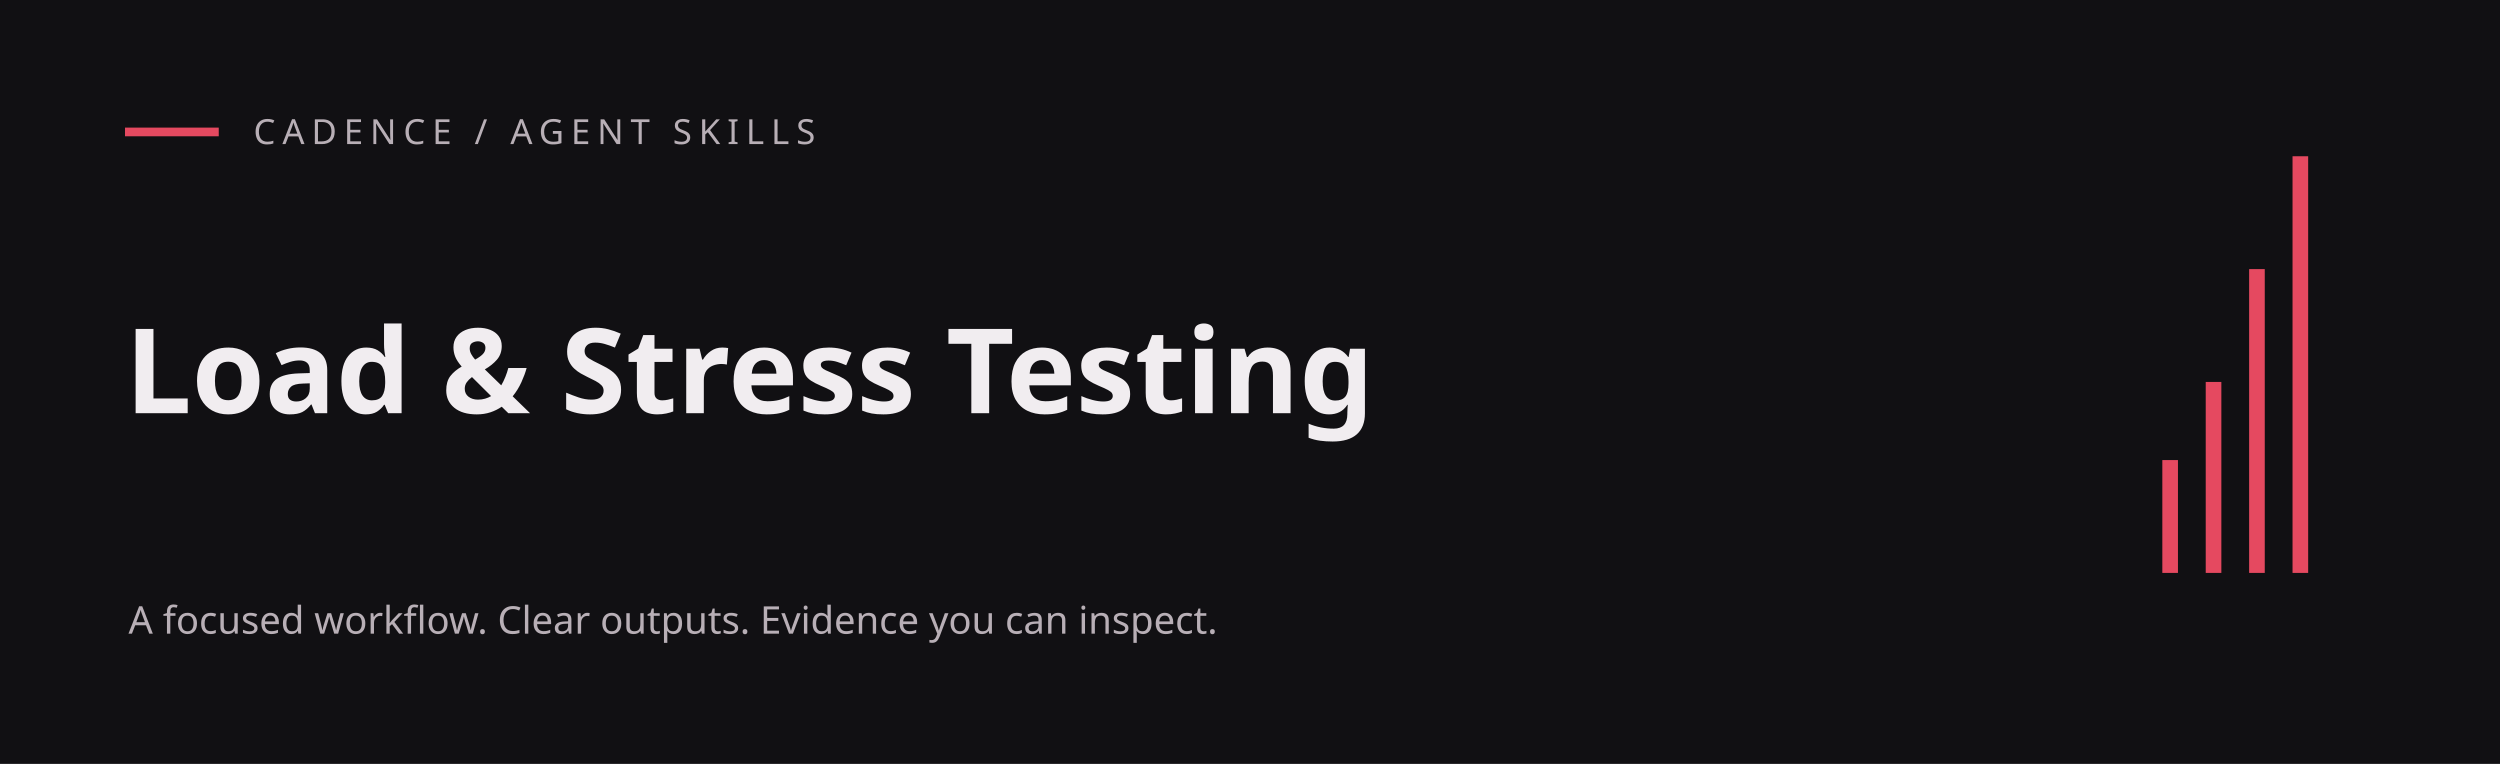
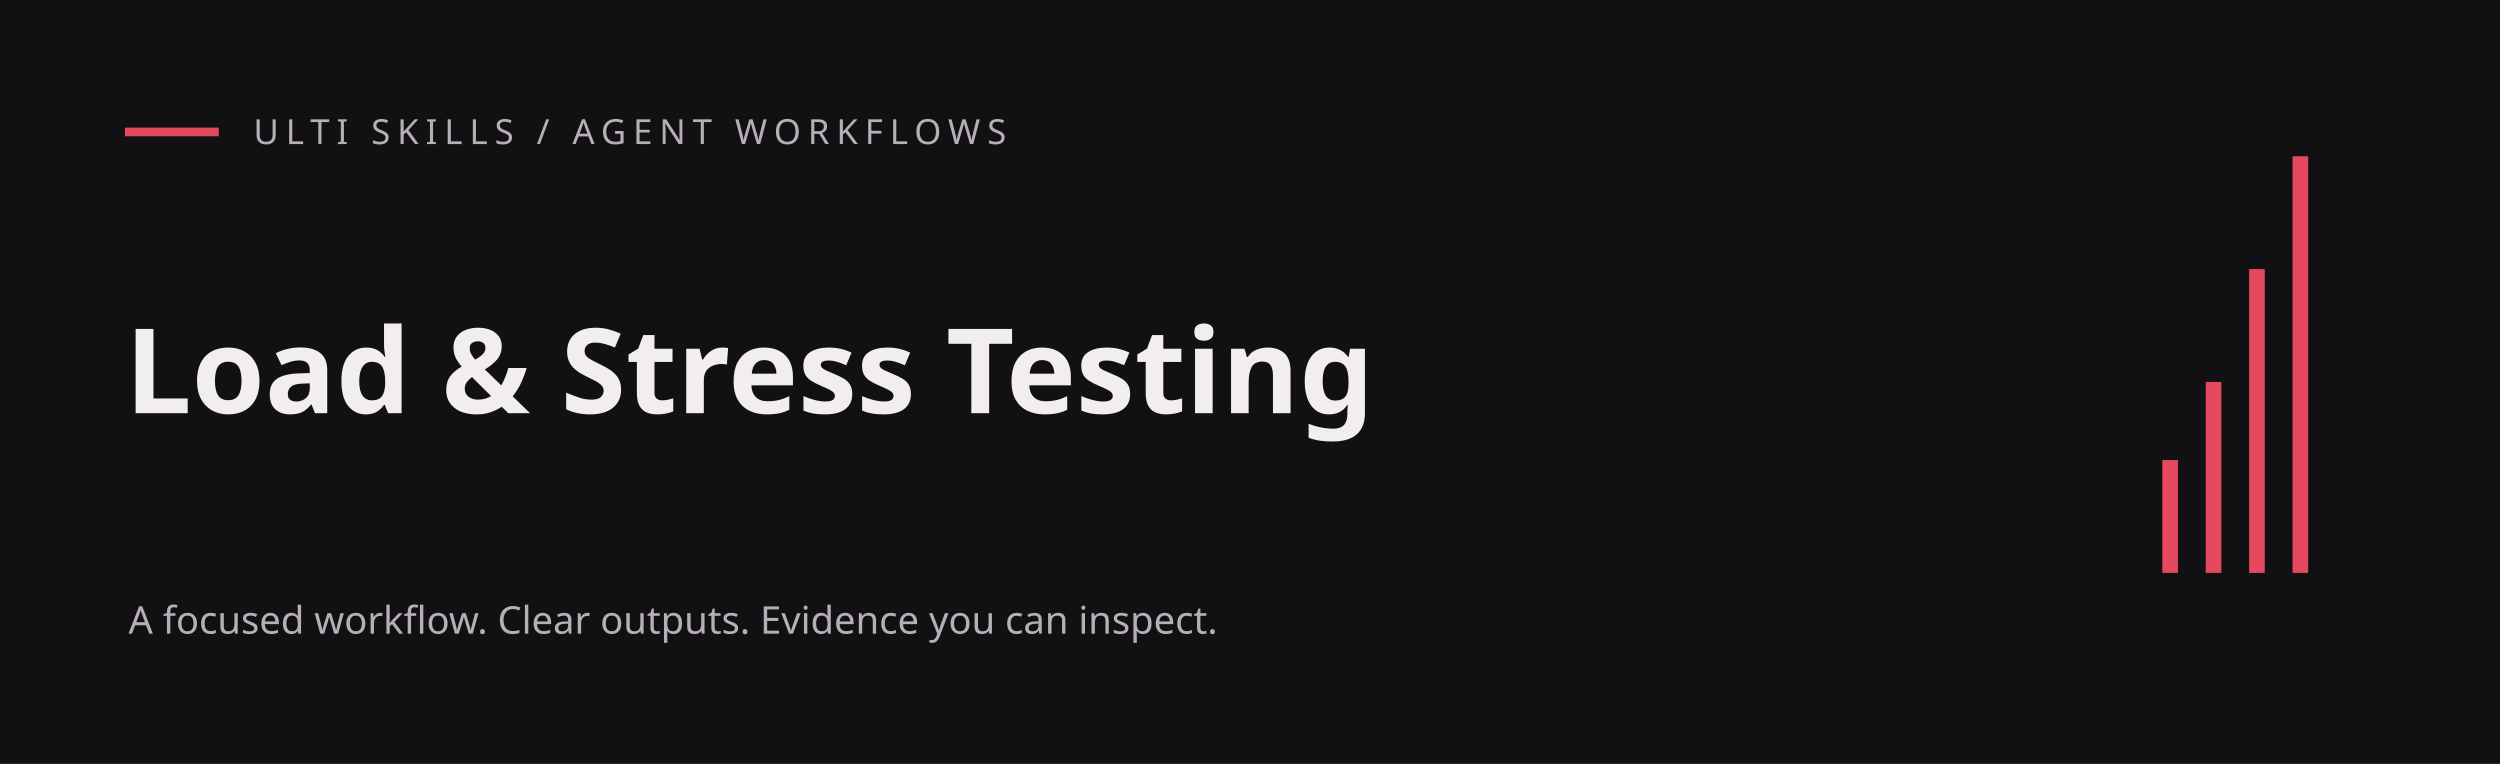
<svg xmlns="http://www.w3.org/2000/svg" width="1440" height="440" viewBox="0 0 1440 440" role="img" aria-labelledby="title desc">
  <rect width="1440" height="440" fill="#111013" />
  <path d="M72 76h54" stroke="#e54960" stroke-width="5" />
-   <text x="146" y="83" fill="#b8afb6" font-family="system-ui,sans-serif" font-size="20" letter-spacing="4">CADENCE / AGENT SKILLS</text>
+   <text x="146" y="83" fill="#b8afb6" font-family="system-ui,sans-serif" font-size="20" letter-spacing="4">ULTI SKILLS / AGENT WORKFLOWS</text>
  <text x="72" y="238" fill="#f1edf0" font-family="system-ui,sans-serif" font-size="68" font-weight="650">Load &amp; Stress Testing</text>
  <text x="74" y="365" fill="#b8afb6" font-family="system-ui,sans-serif" font-size="22">A focused workflow. Clear outputs. Evidence you can inspect.</text>
  <path d="M1250 330v-65m25 65V220m25 110V155m25 175V90" stroke="#e54960" stroke-width="9" />
</svg>
